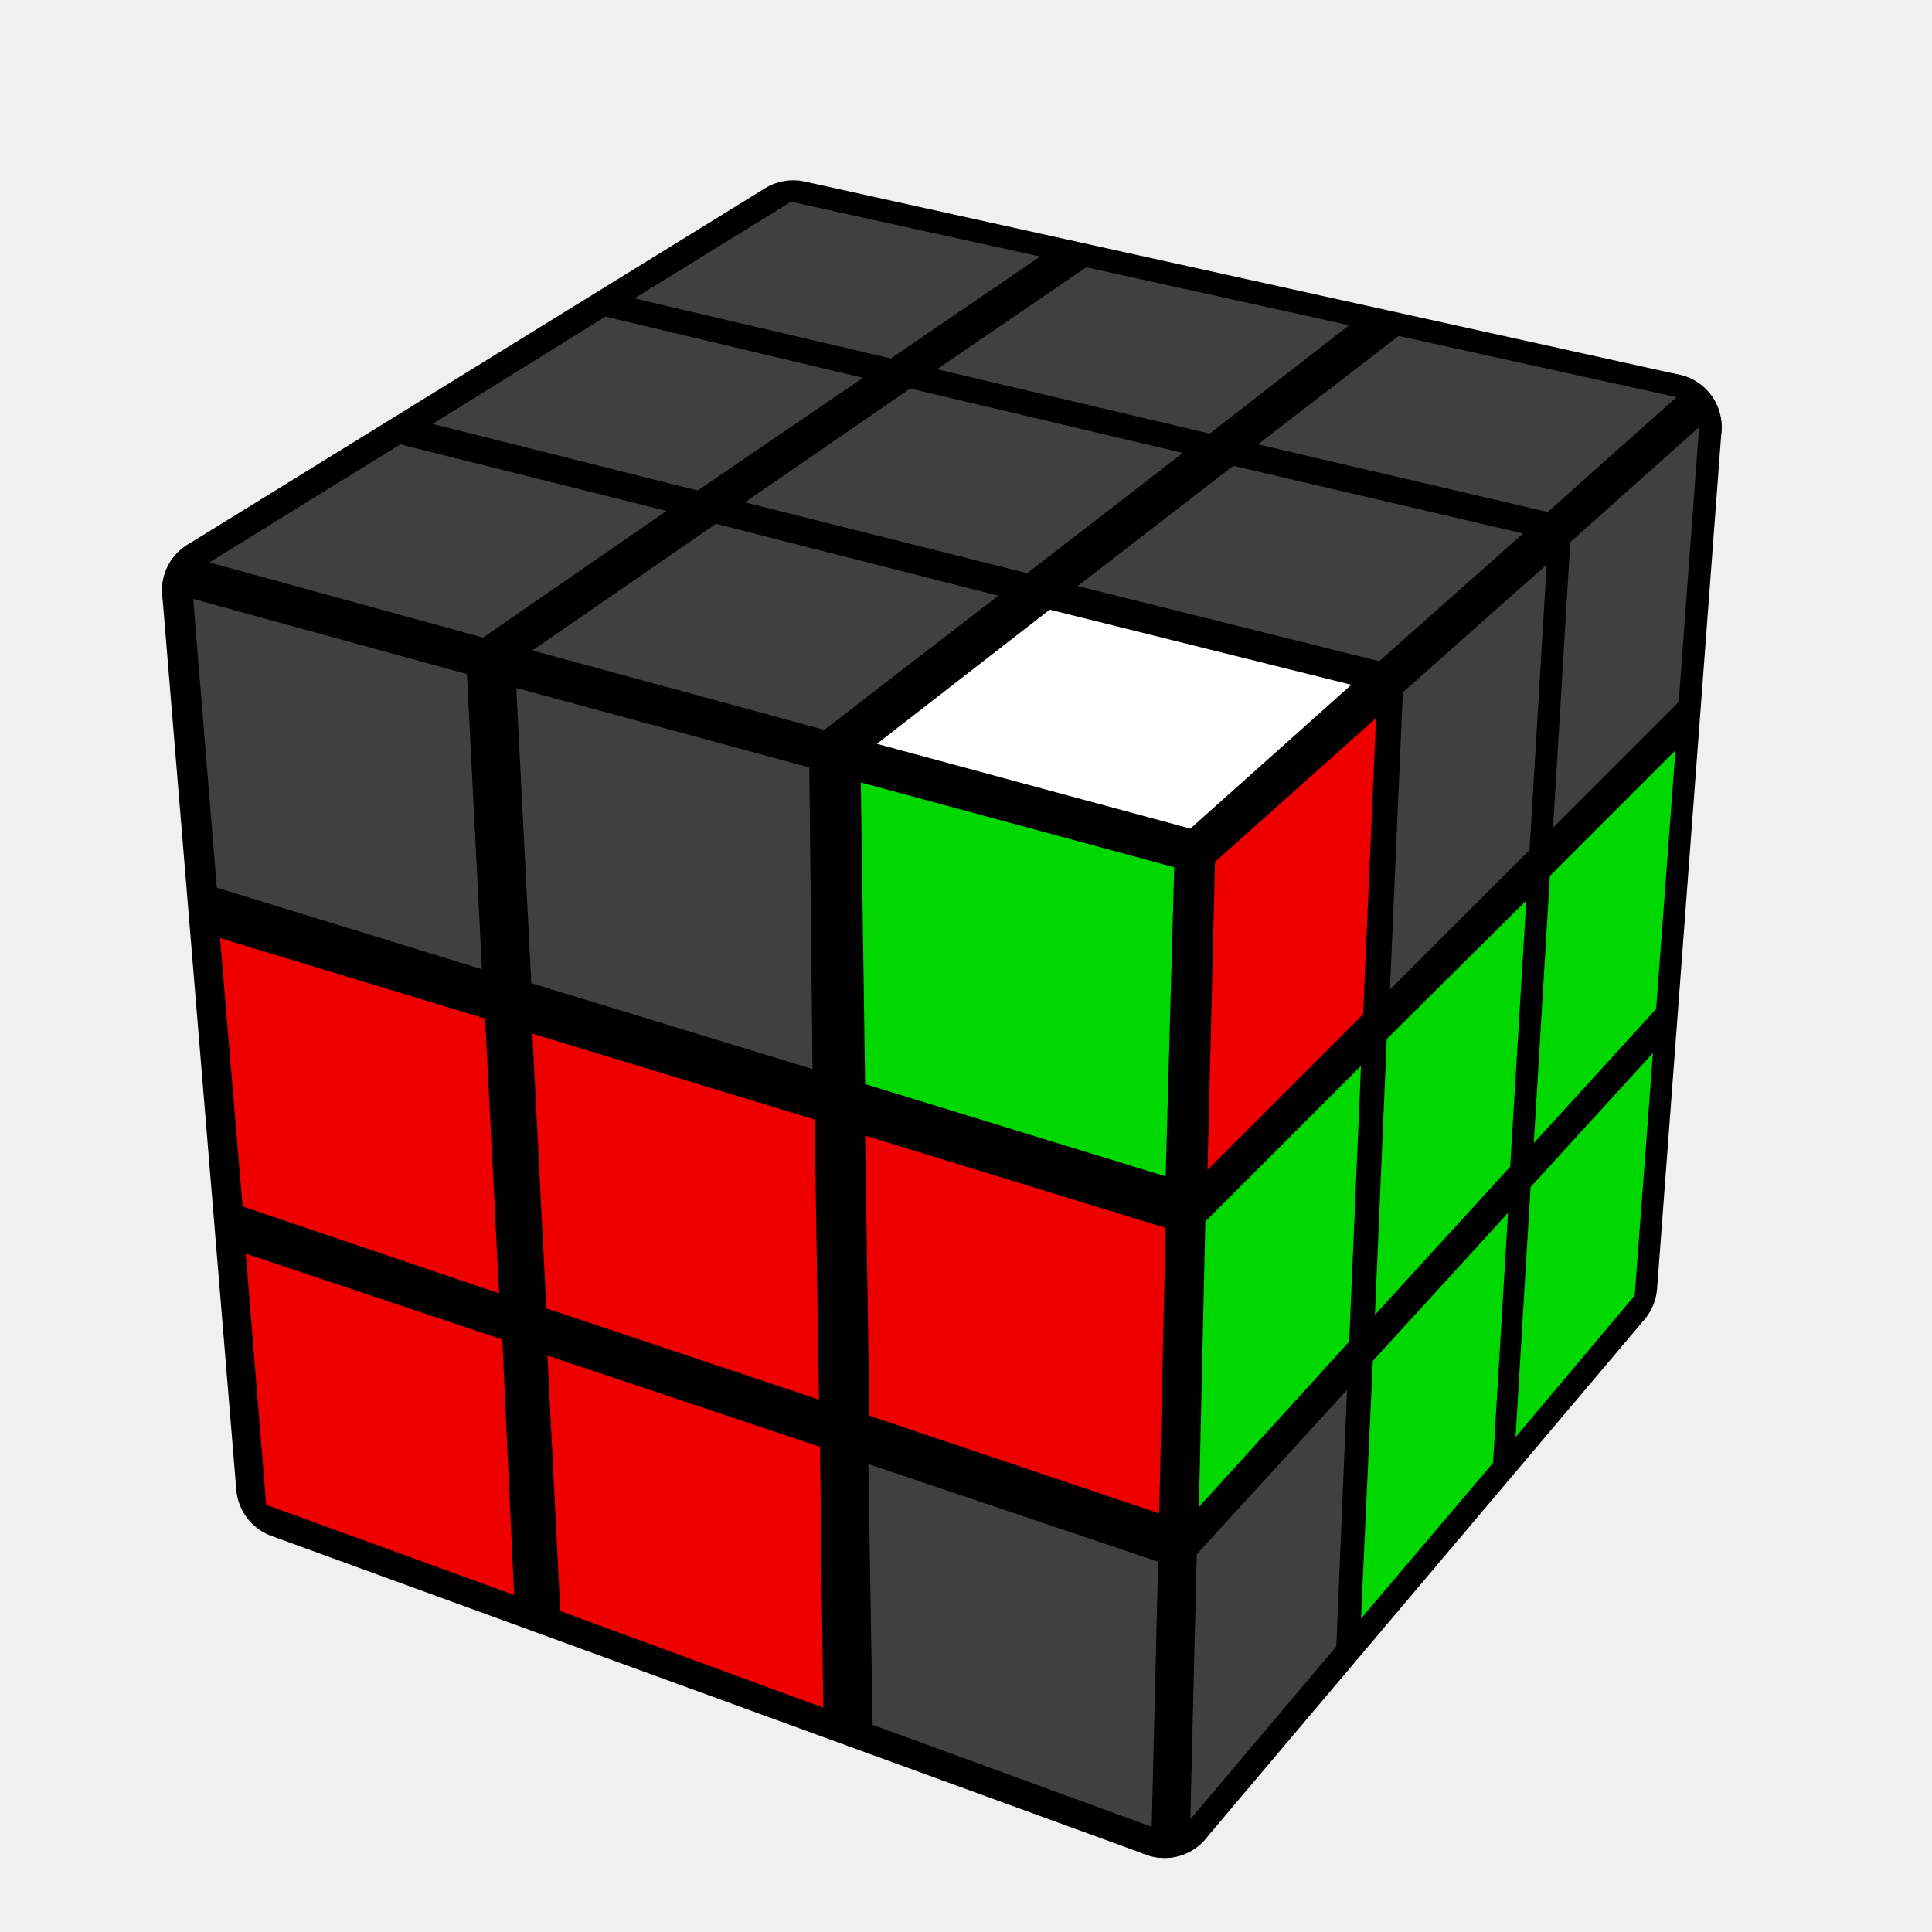
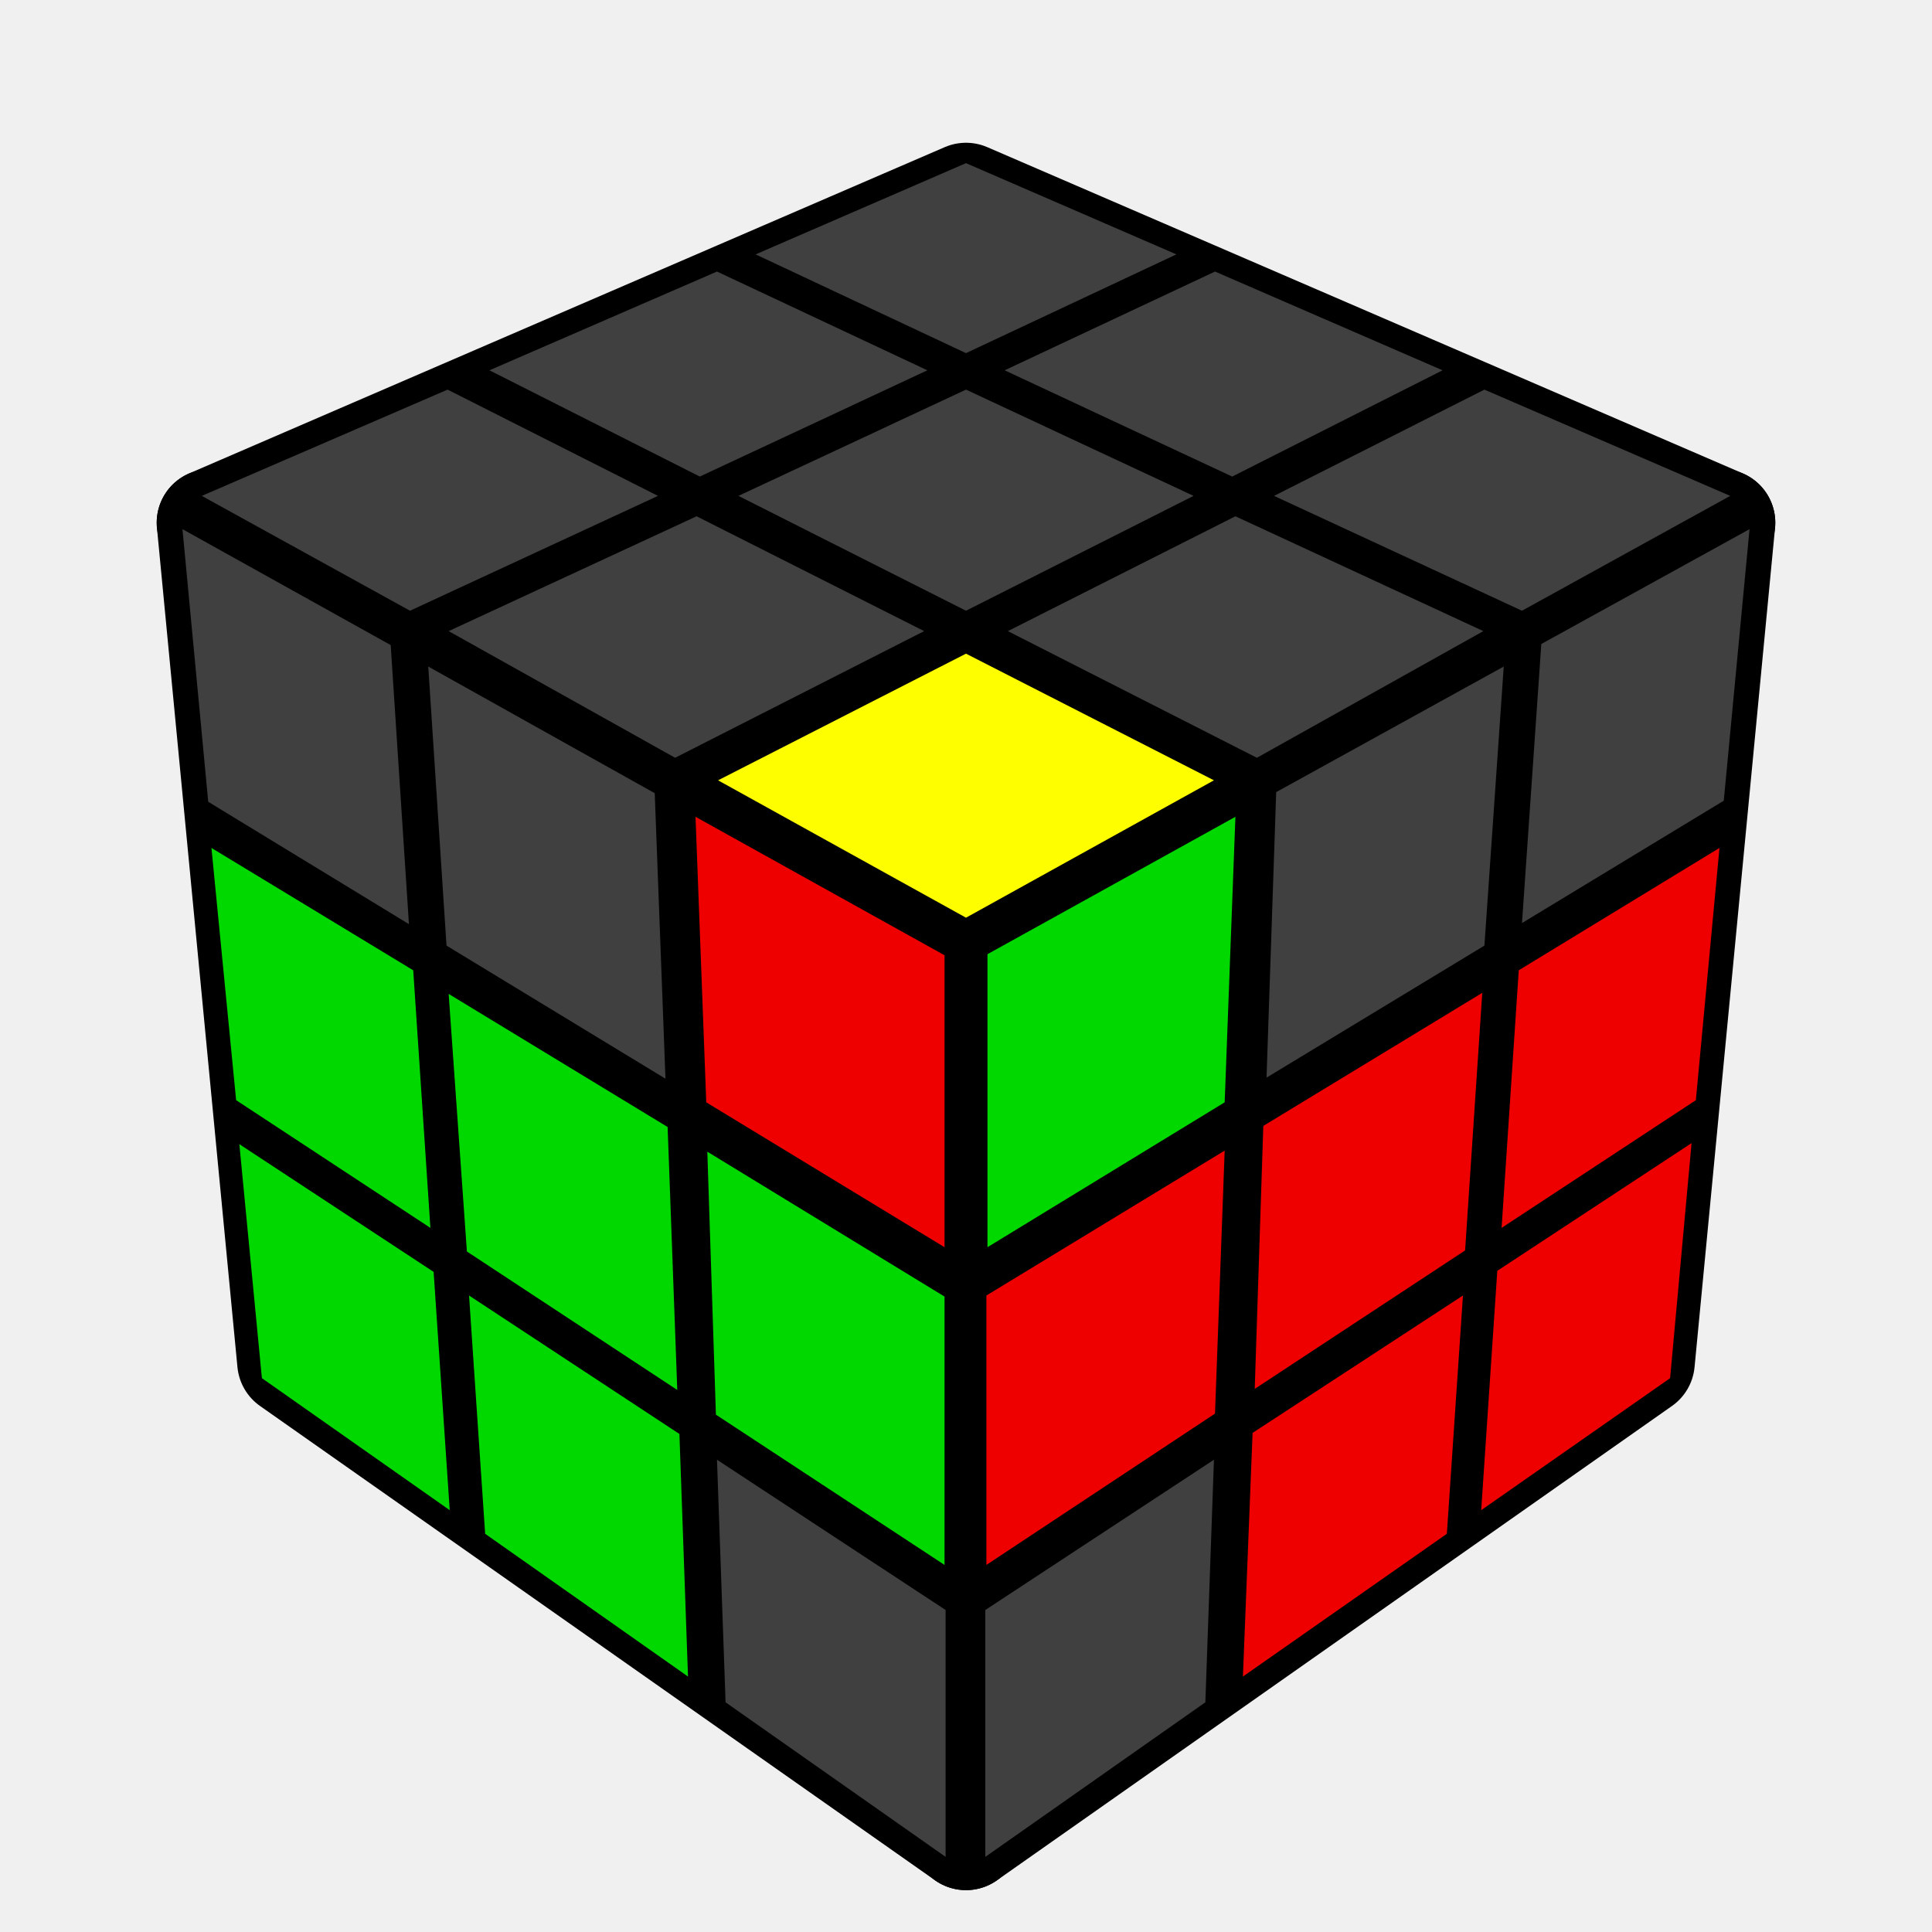
<svg xmlns="http://www.w3.org/2000/svg" width="200" height="200" viewBox="-0.9 -0.9 1.8 1.8">
-   <rect x="-0.9" y="-0.9" width="1.8" height="1.8" fill="none" opacity="0" />
-   <g opacity="1" stroke-width="0.1" stroke-linejoin="round">
-     <polygon points="0.207,-0.103 0.654,-0.502 0.594,0.297 0.185,0.781" fill="black" stroke="black" />
-     <polygon points="-0.161,-0.682 0.654,-0.502 0.207,-0.103 -0.699,-0.35" fill="black" stroke="black" />
-     <polygon points="-0.699,-0.35 0.207,-0.103 0.185,0.781 -0.63,0.484" fill="black" stroke="black" />
+   <rect fill="none" x="-0.9" y="-0.9" width="1.8" height="1.8" />
+   <g style="stroke-width:0.1;stroke-linejoin:round;opacity:1">
+     <polygon fill="black" stroke="black" points="-0.704,-0.413 6.310854057798544e-17,-0.022 5.558946895936223e-17,0.811 -0.629,0.369" />
+     <polygon fill="black" stroke="black" points="6.310854057798544e-17,-0.022 0.704,-0.413 0.629,0.369 5.558946895936223e-17,0.811" />
+     <polygon fill="black" stroke="black" points="-4.916544434495171e-17,-0.717 0.704,-0.413 6.310854057798544e-17,-0.022 -0.704,-0.413" />
  </g>
-   <g opacity="1" stroke-opacity="0.5" stroke-width="0" stroke-linejoin="round">
-     <polygon points="0.232,-0.097 0.382,-0.231 0.37,0.045 0.225,0.19" fill="#EE0000" stroke="black" />
-     <polygon points="0.407,-0.255 0.541,-0.374 0.525,-0.108 0.395,0.022" fill="#404040" stroke="black" />
-     <polygon points="0.563,-0.395 0.683,-0.502 0.664,-0.246 0.547,-0.129" fill="#404040" stroke="black" />
-     <polygon points="0.223,0.238 0.368,0.093 0.357,0.35 0.217,0.504" fill="#00D800" stroke="black" />
-     <polygon points="0.392,0.068 0.522,-0.061 0.507,0.187 0.381,0.325" fill="#00D800" stroke="black" />
-     <polygon points="0.544,-0.084 0.661,-0.201 0.643,0.04 0.529,0.165" fill="#00D800" stroke="black" />
-     <polygon points="0.215,0.548 0.355,0.395 0.345,0.634 0.209,0.795" fill="#404040" stroke="black" />
-     <polygon points="0.379,0.368 0.505,0.23 0.491,0.463 0.368,0.608" fill="#00D800" stroke="black" />
-     <polygon points="0.526,0.206 0.64,0.081 0.623,0.307 0.512,0.439" fill="#00D800" stroke="black" />
-   </g>
-   <g opacity="1" stroke-opacity="0.5" stroke-width="0" stroke-linejoin="round">
-     <polygon points="-0.163,-0.712 0.069,-0.661 -0.07,-0.566 -0.309,-0.622" fill="#404040" stroke="black" />
-     <polygon points="0.112,-0.651 0.357,-0.597 0.227,-0.496 -0.027,-0.556" fill="#404040" stroke="black" />
-     <polygon points="0.403,-0.587 0.662,-0.53 0.542,-0.423 0.272,-0.486" fill="#404040" stroke="black" />
-     <polygon points="-0.336,-0.605 -0.096,-0.548 -0.25,-0.443 -0.497,-0.505" fill="#404040" stroke="black" />
-     <polygon points="-0.052,-0.538 0.202,-0.478 0.057,-0.366 -0.206,-0.432" fill="#404040" stroke="black" />
-     <polygon points="0.249,-0.466 0.519,-0.403 0.385,-0.284 0.104,-0.354" fill="#404040" stroke="black" />
-     <polygon points="-0.527,-0.486 -0.279,-0.424 -0.45,-0.306 -0.705,-0.376" fill="#404040" stroke="black" />
-     <polygon points="-0.233,-0.412 0.03,-0.345 -0.132,-0.22 -0.404,-0.294" fill="#404040" stroke="black" />
-     <polygon points="0.078,-0.332 0.359,-0.262 0.209,-0.128 -0.083,-0.207" fill="#FFFFFF" stroke="black" />
-   </g>
-   <g opacity="1" stroke-opacity="0.5" stroke-width="0" stroke-linejoin="round">
-     <polygon points="-0.72,-0.342 -0.465,-0.272 -0.451,0.003 -0.698,-0.073" fill="#404040" stroke="black" />
-     <polygon points="-0.419,-0.259 -0.146,-0.185 -0.143,0.096 -0.405,0.016" fill="#404040" stroke="black" />
-     <polygon points="-0.098,-0.171 0.194,-0.092 0.186,0.196 -0.094,0.11" fill="#00D800" stroke="black" />
-     <polygon points="-0.695,-0.026 -0.448,0.049 -0.435,0.305 -0.674,0.224" fill="#EE0000" stroke="black" />
-     <polygon points="-0.404,0.063 -0.141,0.143 -0.137,0.404 -0.391,0.319" fill="#EE0000" stroke="black" />
-     <polygon points="-0.094,0.158 0.186,0.244 0.18,0.51 -0.09,0.419" fill="#EE0000" stroke="black" />
-     <polygon points="-0.671,0.268 -0.432,0.348 -0.421,0.586 -0.652,0.502" fill="#EE0000" stroke="black" />
-     <polygon points="-0.39,0.363 -0.136,0.448 -0.133,0.691 -0.378,0.601" fill="#EE0000" stroke="black" />
-     <polygon points="-0.091,0.464 0.179,0.555 0.173,0.802 -0.087,0.707" fill="#404040" stroke="black" />
+   <g style="opacity:1;stroke-opacity:0.5;stroke-width:0;stroke-linejoin:round">
+     <polygon fill="#404040" stroke="black" points="-0.73,-0.407 -0.536,-0.299 -0.519,-0.039 -0.706,-0.153" />
+     <polygon fill="#404040" stroke="black" points="-0.501,-0.279 -0.29,-0.161 -0.28,0.105 -0.484,-0.019" />
+     <polygon fill="#EE0000" stroke="black" points="-0.252,-0.139 -0.02,-0.01 -0.02,0.262 -0.242,0.127" />
+     <polygon fill="#00D800" stroke="black" points="-0.703,-0.11 -0.515,0.004 -0.499,0.244 -0.68,0.125" />
+     <polygon fill="#00D800" stroke="black" points="-0.482,0.026 -0.278,0.15 -0.269,0.395 -0.465,0.266" />
+     <polygon fill="#00D800" stroke="black" points="-0.241,0.173 -0.02,0.308 -0.02,0.558 -0.233,0.418" />
+     <polygon fill="#00D800" stroke="black" points="-0.677,0.166 -0.496,0.285 -0.481,0.507 -0.656,0.384" />
+     <polygon fill="#00D800" stroke="black" points="-0.463,0.307 -0.267,0.436 -0.259,0.662 -0.448,0.529" />
+     <polygon fill="#404040" stroke="black" points="-0.232,0.46 -0.019,0.6 -0.019,0.83 -0.224,0.686" />
+     <polygon fill="#00D800" stroke="black" points="0.02,-0.011 0.251,-0.139 0.241,0.127 0.02,0.262" />
+     <polygon fill="#404040" stroke="black" points="0.289,-0.162 0.501,-0.279 0.483,-0.019 0.28,0.104" />
+     <polygon fill="#404040" stroke="black" points="0.536,-0.3 0.73,-0.407 0.706,-0.154 0.518,-0.04" />
+     <polygon fill="#EE0000" stroke="black" points="0.019,0.307 0.241,0.172 0.232,0.417 0.019,0.558" />
+     <polygon fill="#EE0000" stroke="black" points="0.277,0.149 0.481,0.025 0.465,0.265 0.269,0.394" />
+     <polygon fill="#EE0000" stroke="black" points="0.515,0.004 0.702,-0.11 0.68,0.125 0.499,0.244" />
+     <polygon fill="#404040" stroke="black" points="0.018,0.6 0.231,0.46 0.223,0.686 0.018,0.83" />
+     <polygon fill="#EE0000" stroke="black" points="0.267,0.435 0.463,0.307 0.448,0.529 0.258,0.662" />
+     <polygon fill="#EE0000" stroke="black" points="0.495,0.284 0.676,0.165 0.656,0.384 0.48,0.507" />
+     <polygon fill="#404040" stroke="black" points="-4.9439549272153187e-17,-0.748 0.196,-0.663 -1.6979580126641744e-17,-0.571 -0.196,-0.663" />
+     <polygon fill="#404040" stroke="black" points="0.232,-0.647 0.444,-0.555 0.248,-0.456 0.036,-0.555" />
+     <polygon fill="#404040" stroke="black" points="0.483,-0.537 0.712,-0.438 0.518,-0.331 0.287,-0.438" />
+     <polygon fill="#404040" stroke="black" points="-0.232,-0.647 -0.036,-0.555 -0.248,-0.456 -0.444,-0.555" />
+     <polygon fill="#404040" stroke="black" points="-1.1906711768916368e-17,-0.537 0.212,-0.438 1.3125827139793114e-17,-0.331 -0.212,-0.438" />
+     <polygon fill="#404040" stroke="black" points="0.251,-0.419 0.482,-0.312 0.271,-0.194 0.039,-0.312" />
+     <polygon fill="#404040" stroke="black" points="-0.483,-0.537 -0.287,-0.438 -0.518,-0.331 -0.712,-0.438" />
+     <polygon fill="#404040" stroke="black" points="-0.251,-0.419 -0.039,-0.312 -0.271,-0.194 -0.482,-0.312" />
+     <polygon fill="#FEFE00" stroke="black" points="1.9219742927125638e-17,-0.291 0.231,-0.173 6.32515829415181e-17,-0.045 -0.231,-0.173" />
  </g>
</svg>
